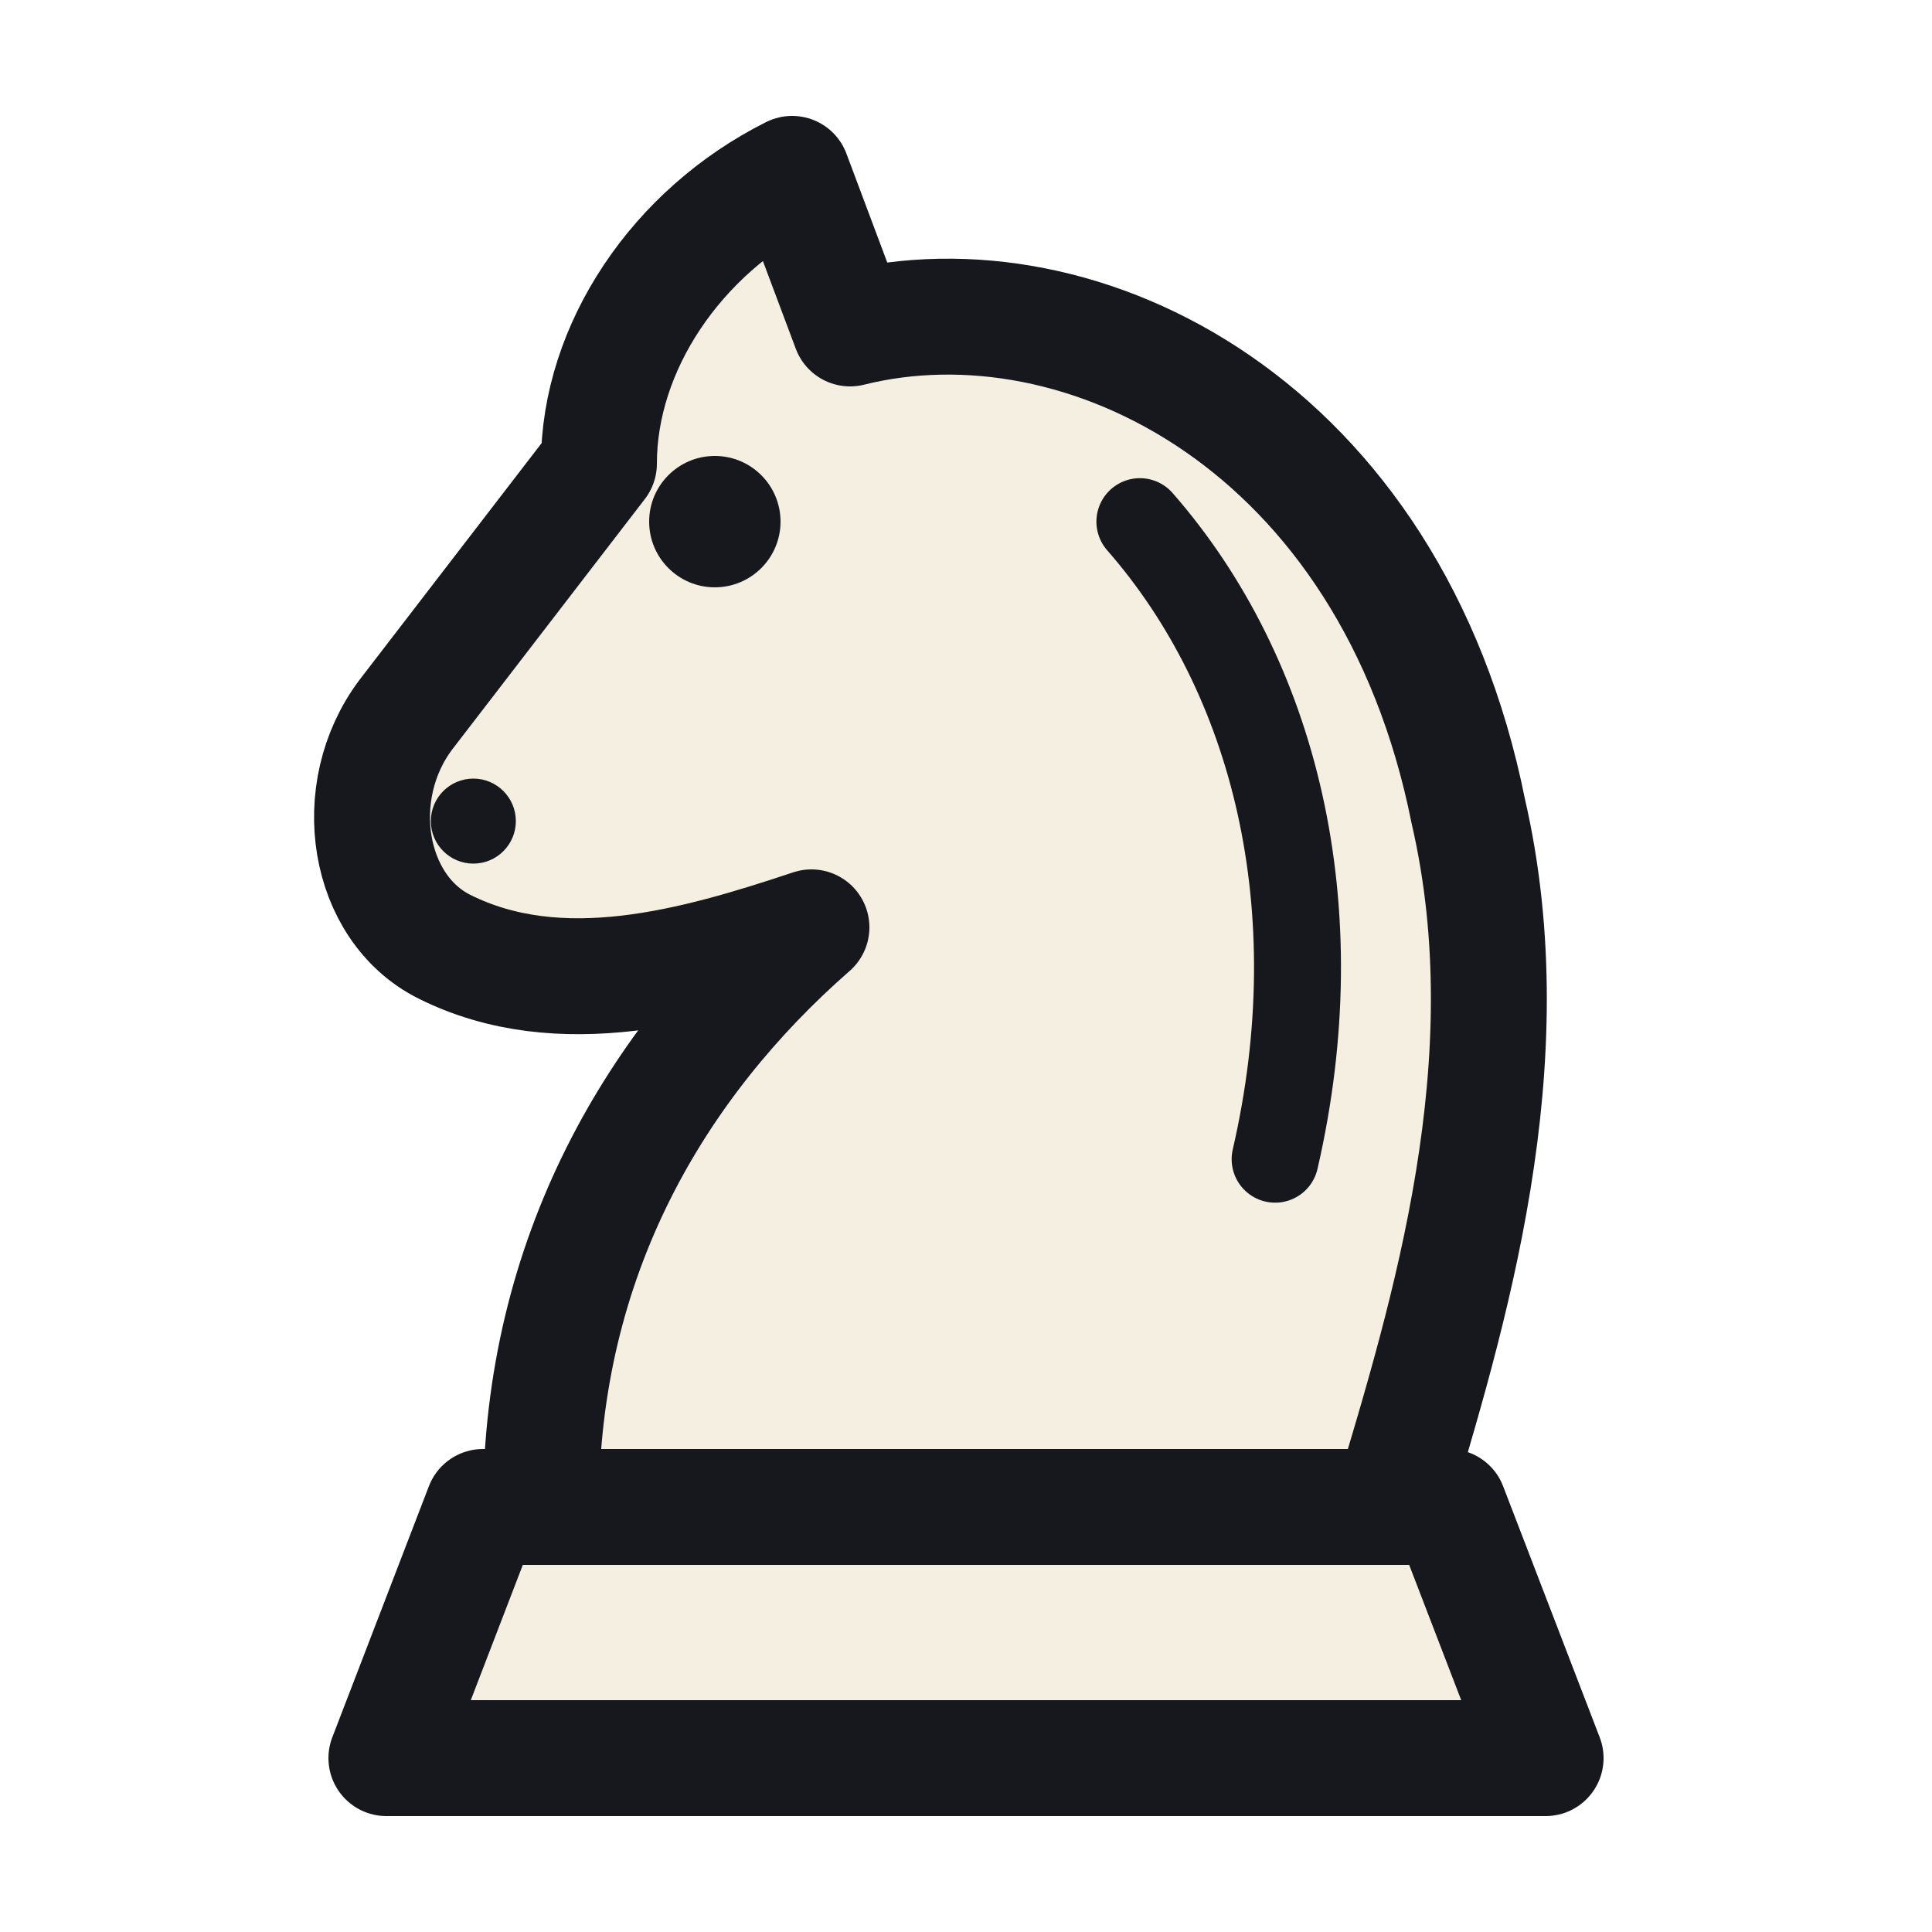
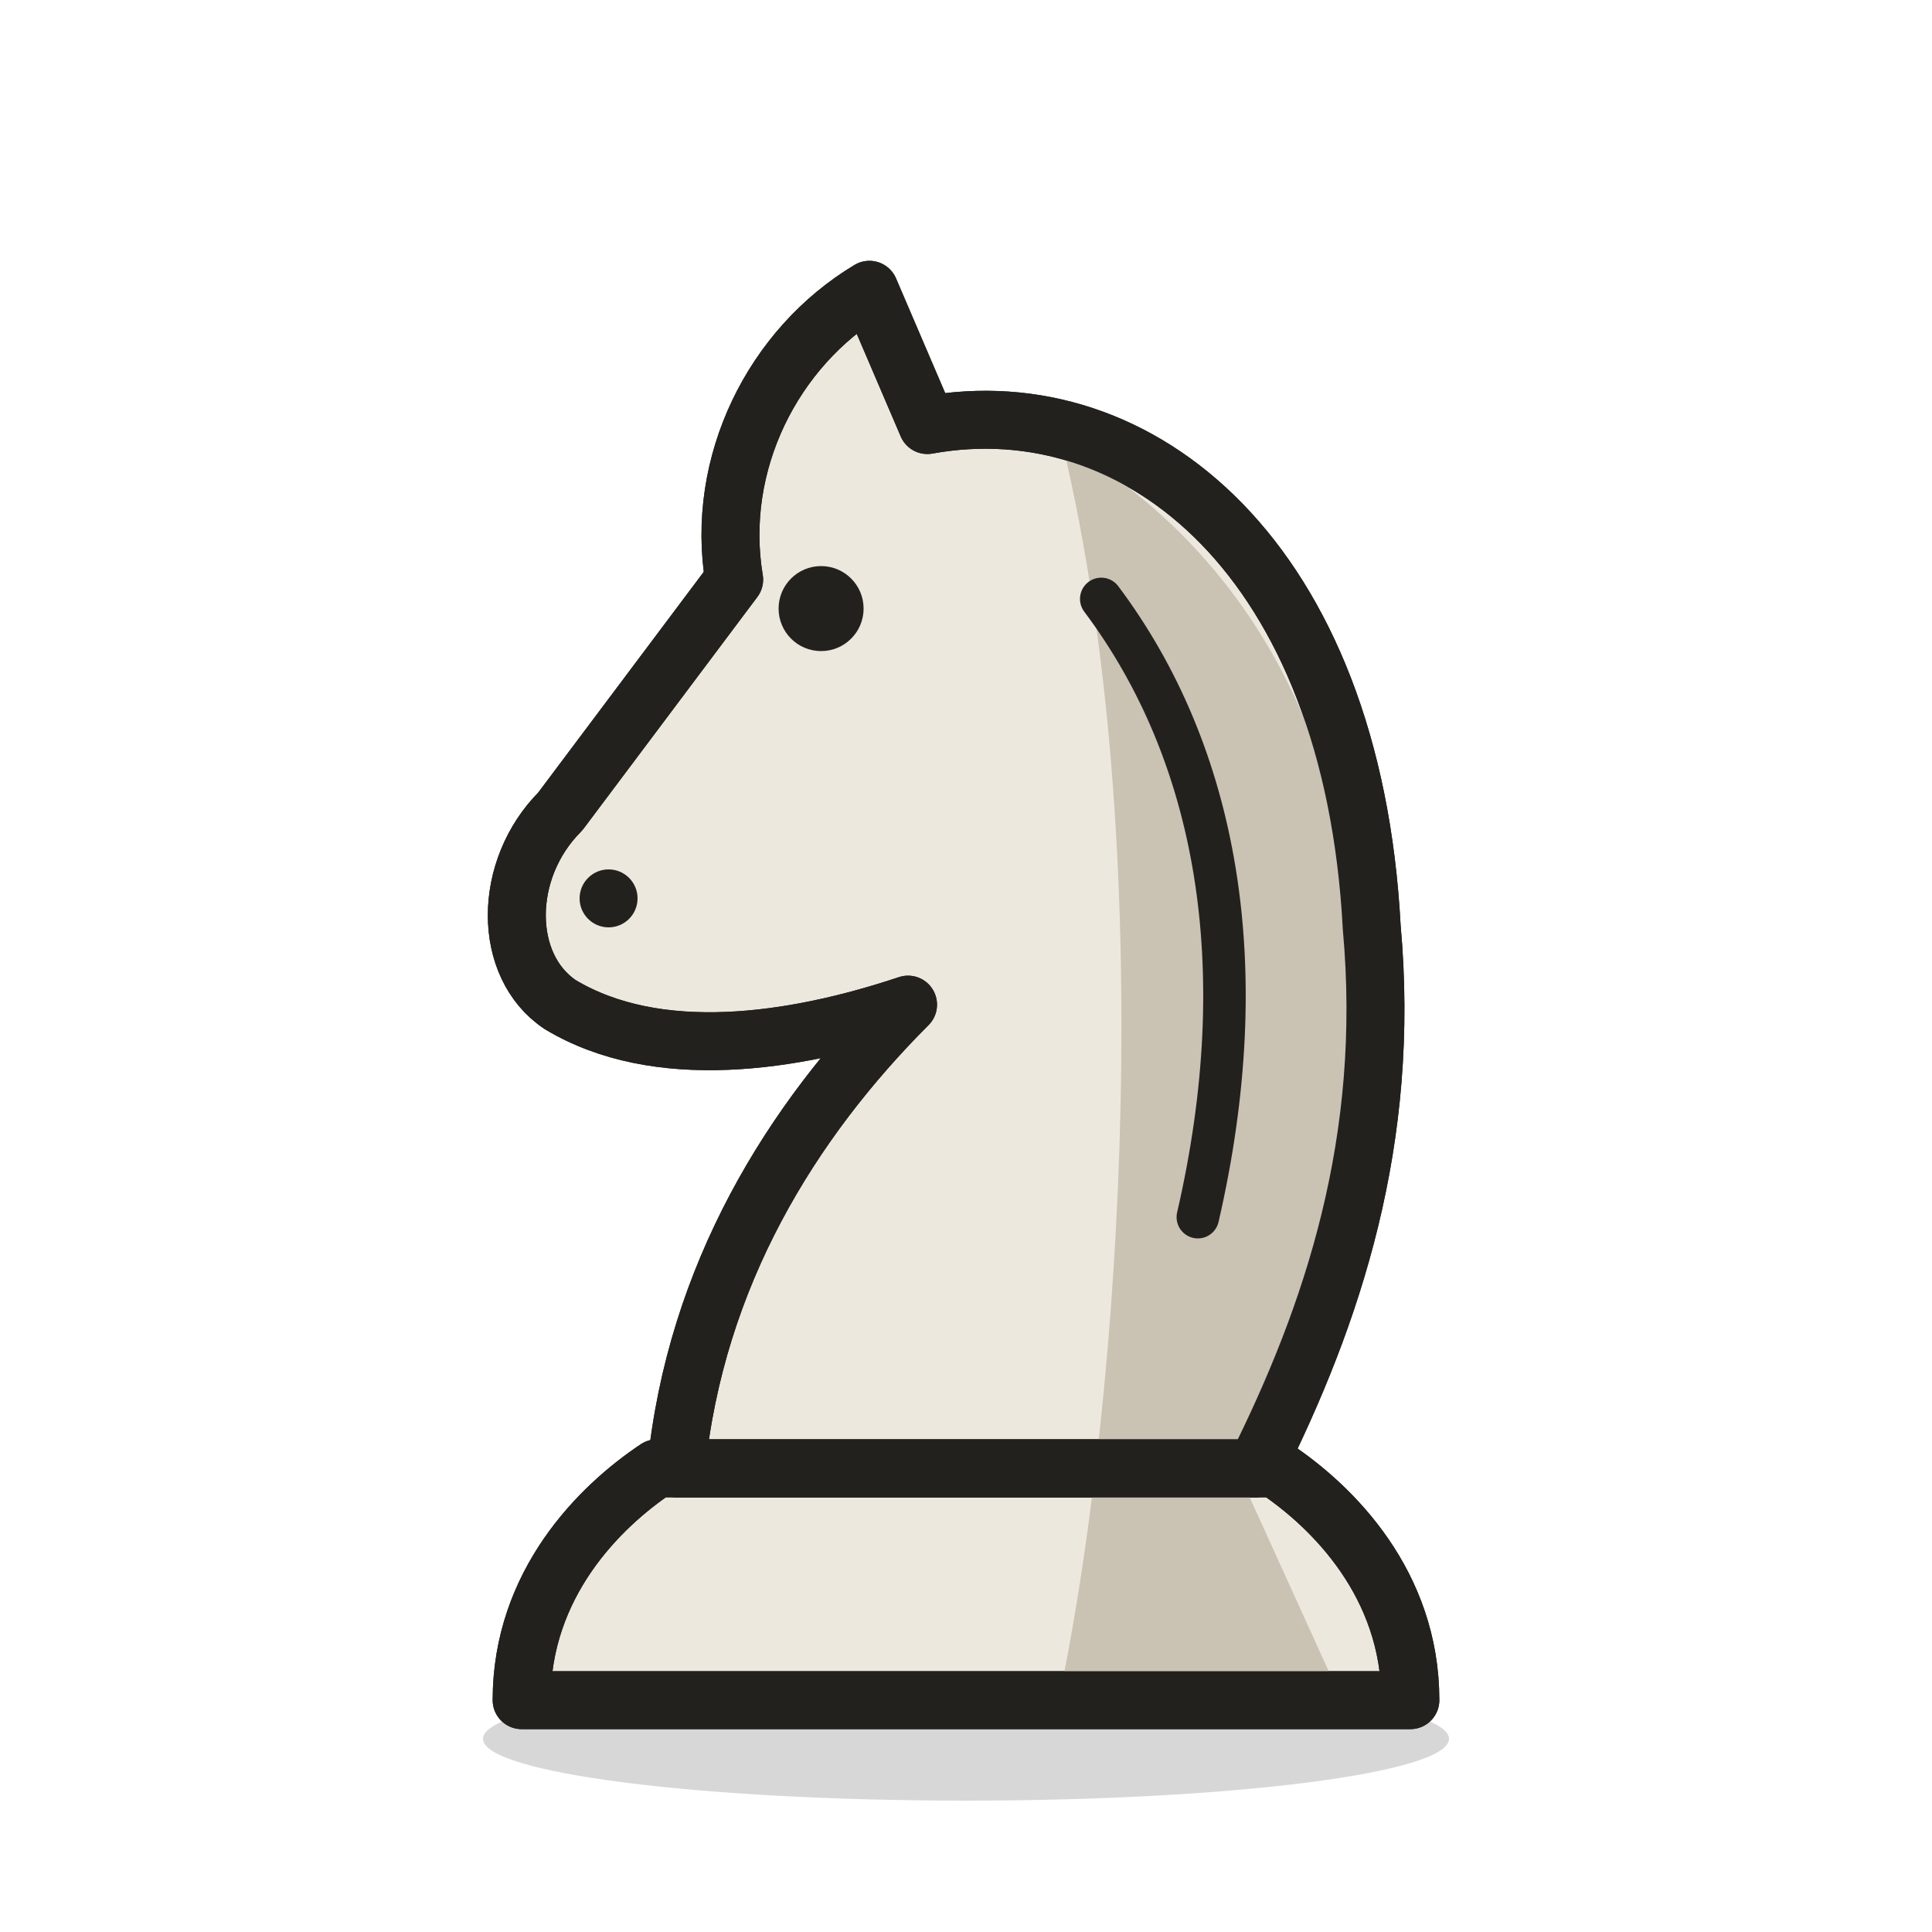
<svg xmlns="http://www.w3.org/2000/svg" viewBox="0 0 100 100">
-   <g fill="#f5efe2" stroke="#16181d" stroke-width="6" stroke-linejoin="round" stroke-linecap="round">
-     <path d="M 20 91 L 80 91 L 75 78 L 25 78 Z" />
-     <path d="M 28 78 C 28 65, 34 55, 42 48 C 36 50, 29 52, 23 49 C 19 47, 18 41, 21 37 L 31 24 C 31 18, 35 12, 41 9 L 44 17 C 56 14, 72 22, 76 42 C 79 55, 75 68, 72 78 Z" />
+   <ellipse cx="50" cy="90" rx="25" ry="3.2" fill="rgb(0 0 0 / 0.16)" />
+   <g stroke="#23211e" stroke-width="3" stroke-linejoin="round" stroke-linecap="round">
+     <path d="M 27 88 C 27 82, 31 78, 34 76 L 66 76 C 69 78, 73 82, 73 88 Z" fill="#ede8de" />
+     <path d="M 35 76 C 36 66, 41 58, 47 52 C 41 54, 34 55, 29 52 C 26 50, 26 45, 29 42 L 38 30 C 37 24, 40 18, 45 15 L 48 22 C 59 20, 70 29, 71 48 C 72 59, 69 68, 65 76 Z" fill="#ede8de" />
+     <path d="M 55 23 C 64 28, 70 38, 70 50 C 70 61, 67 69, 64 76 L 69 87 L 55 87 C 58 72, 60 44, 55 23 Z" fill="#cac2b3" stroke="none" />
+     <path d="M 27 88 C 27 82, 31 78, 34 76 L 66 76 C 69 78, 73 82, 73 88 Z" fill="none" />
+     <path d="M 35 76 C 36 66, 41 58, 47 52 C 41 54, 34 55, 29 52 C 26 50, 26 45, 29 42 L 38 30 C 37 24, 40 18, 45 15 L 48 22 C 59 20, 70 29, 71 48 C 72 59, 69 68, 65 76 Z" fill="none" />
  </g>
-   <circle cx="37" cy="27" r="3.4" fill="#16181d" />
-   <circle cx="24.5" cy="42.5" r="2.2" fill="#16181d" />
-   <path d="M 59 27 C 66 35, 69 47, 66 60" fill="none" stroke="#16181d" stroke-width="4.5" stroke-linecap="round" />
+   <circle cx="42.5" cy="31.5" r="2.2" fill="#23211e" />
+   <circle cx="31.5" cy="46.5" r="1.5" fill="#23211e" />
+   <path d="M 57 31 C 63 39, 65 50, 62 63" fill="none" stroke="#23211e" stroke-width="2.2" stroke-linecap="round" />
</svg>
